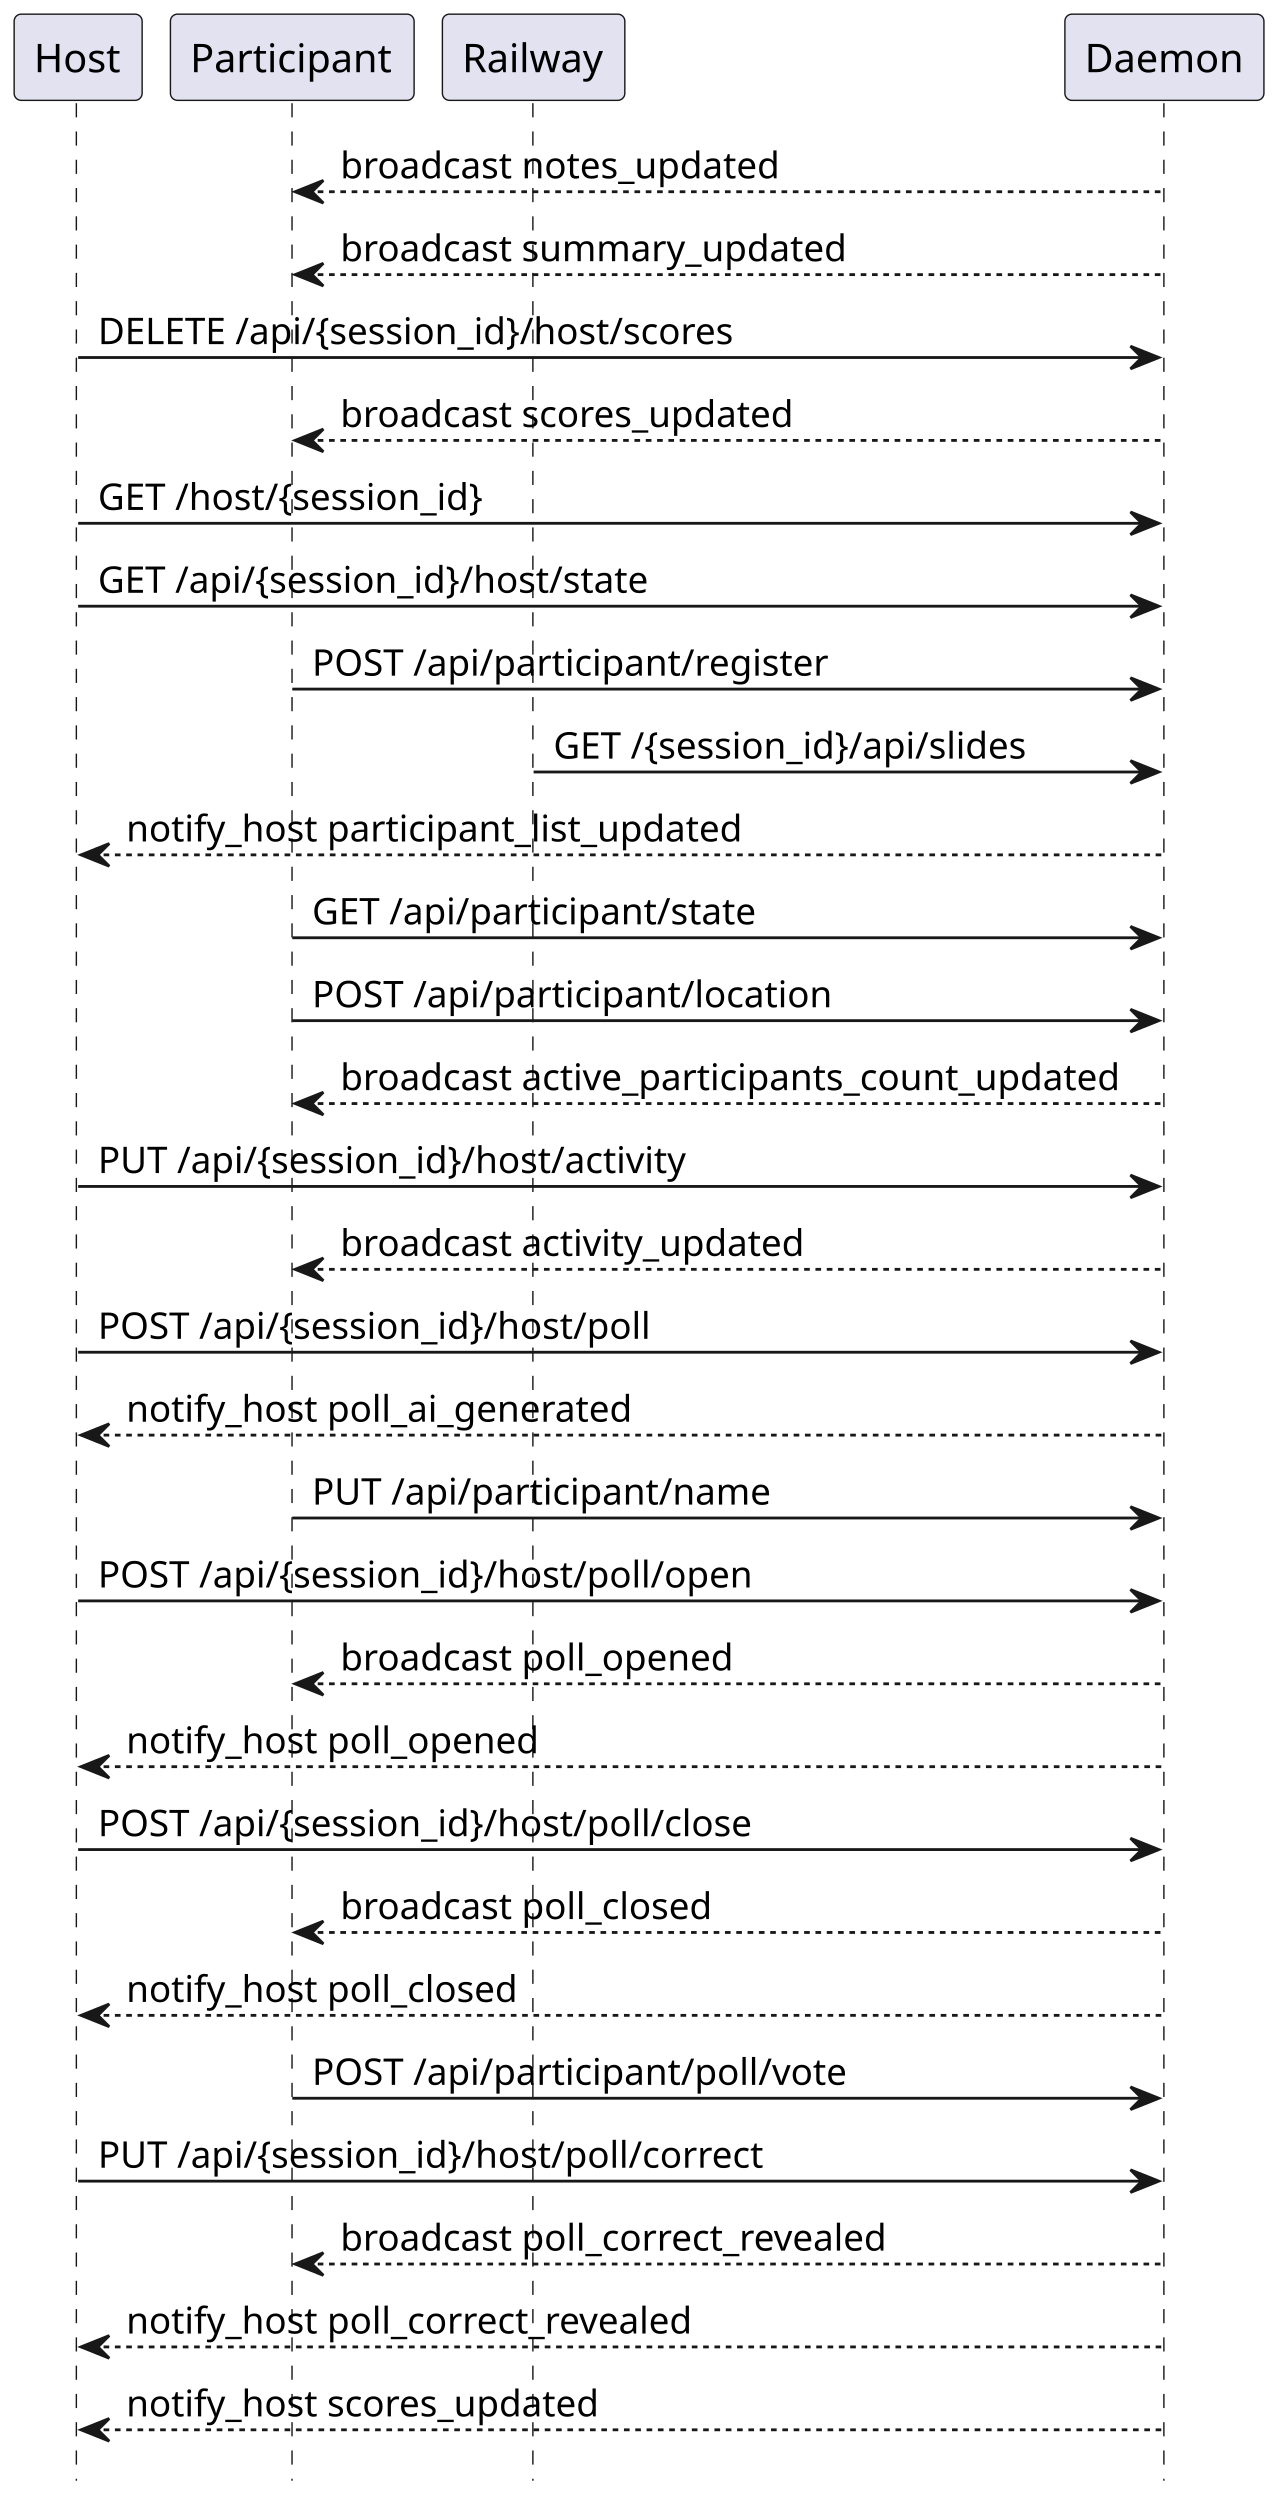
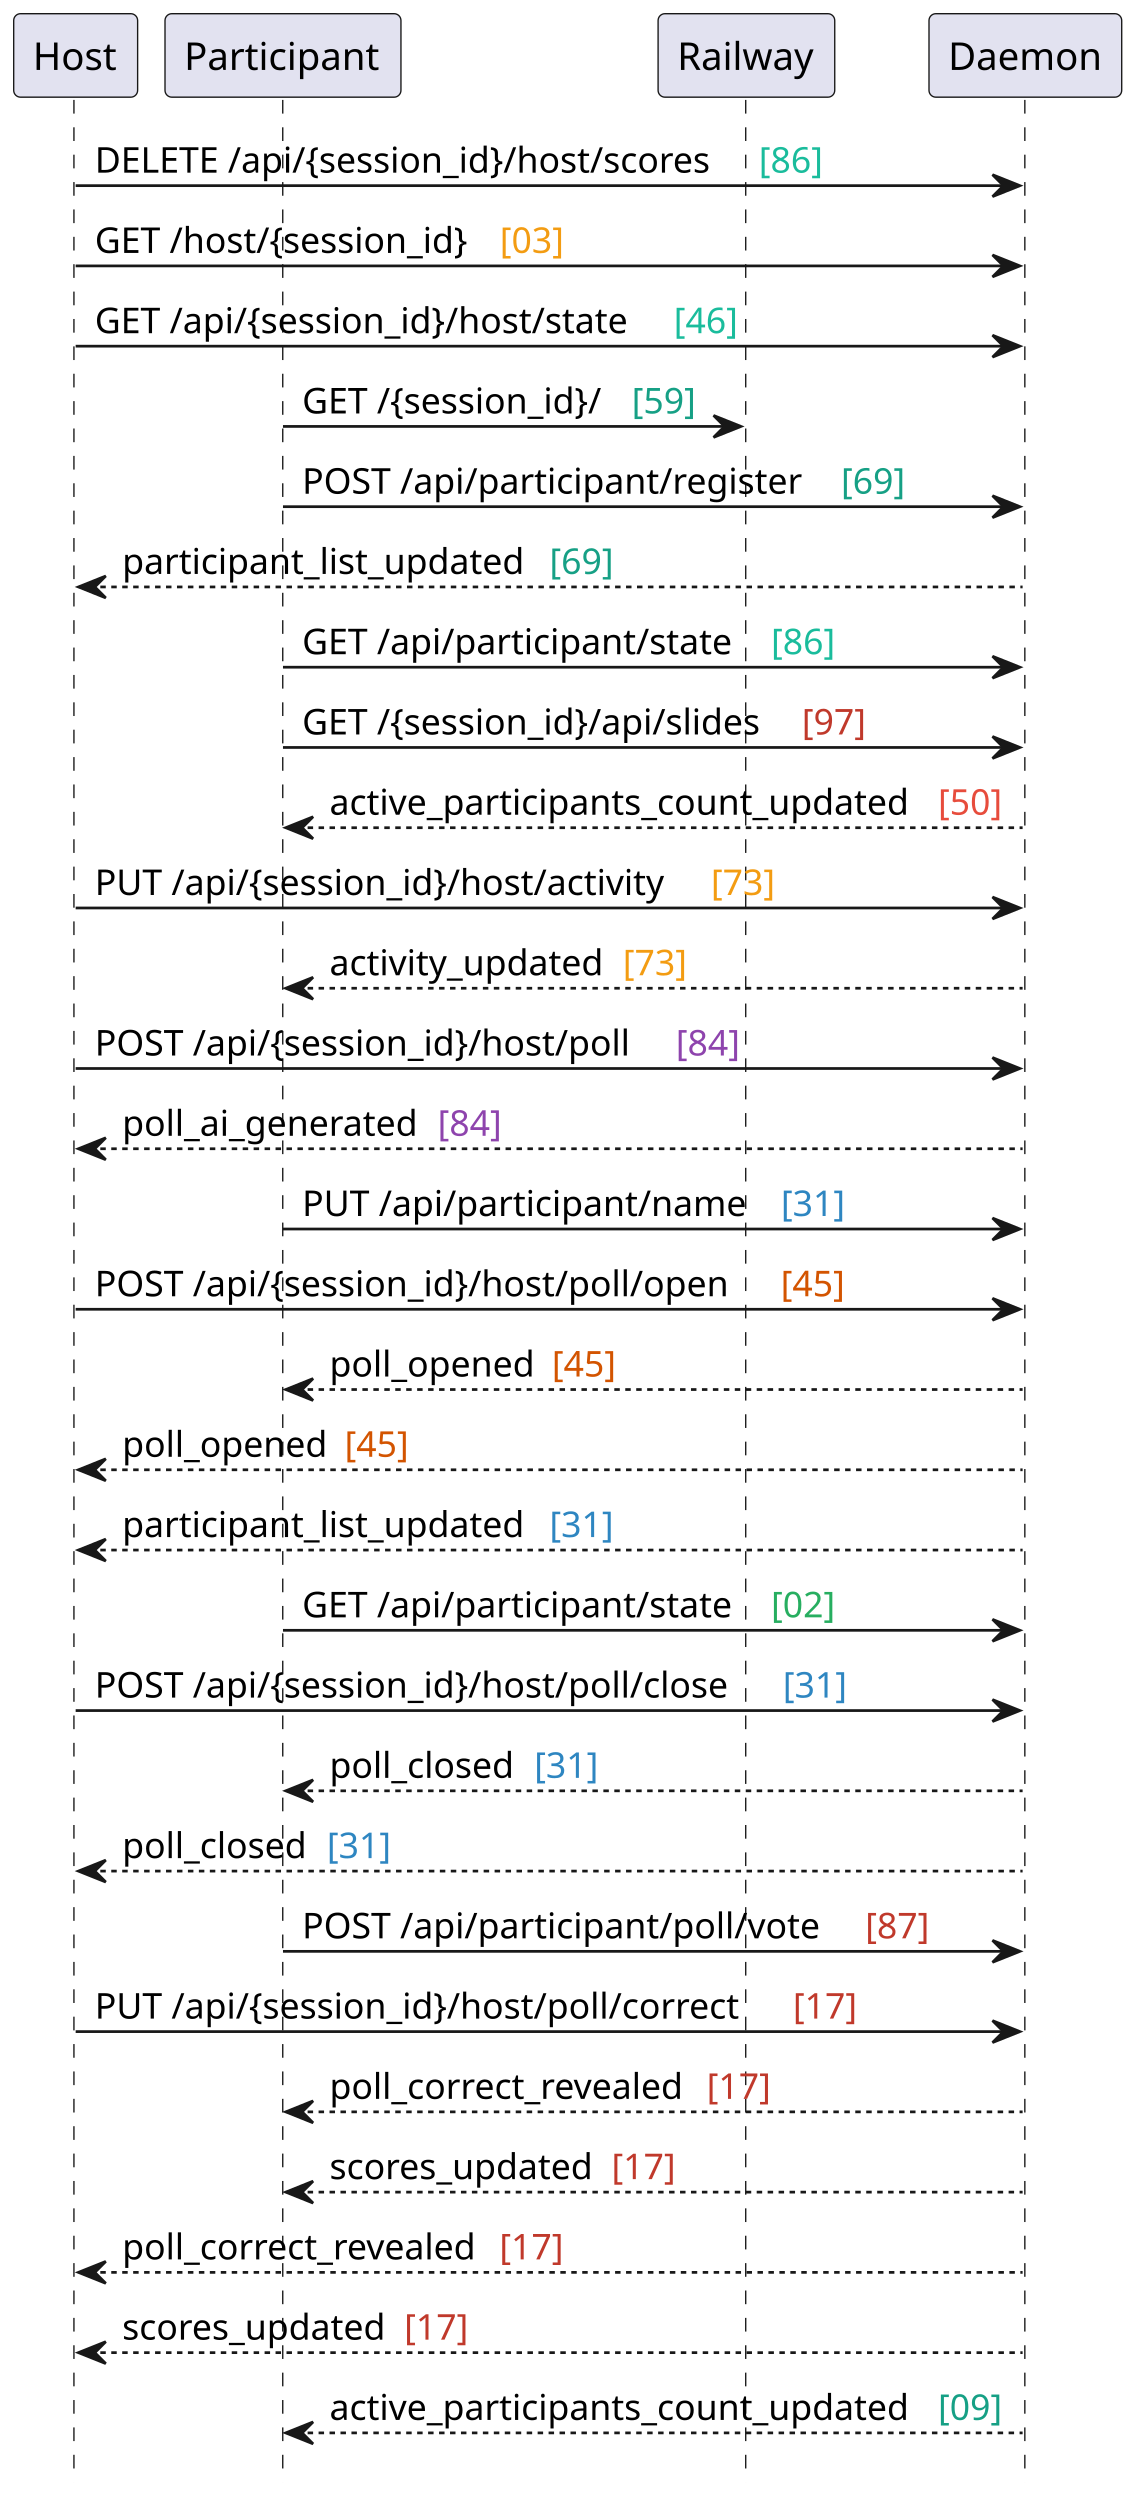
- <svg xmlns="http://www.w3.org/2000/svg" contentStyleType="text/css" data-diagram-type="SEQUENCE" height="884px" preserveAspectRatio="none" style="width:452px;height:884px;background:#FFFFFF;" version="1.1" viewBox="0 0 452 884" width="452px" zoomAndPan="magnify">
+ <svg xmlns="http://www.w3.org/2000/svg" contentStyleType="text/css" data-diagram-type="SEQUENCE" height="913px" preserveAspectRatio="none" style="width:415px;height:913px;background:#FFFFFF;" version="1.1" viewBox="0 0 415 913" width="415px" zoomAndPan="magnify">
  <defs />
  <g>
    <g class="participant-lifeline" data-entity-uid="part1" data-qualified-name="Host" id="part1-lifeline">
      <g>
-         <rect fill="#000000" fill-opacity="0" height="840.695" width="8" x="23.63" y="36.488" />
-         <line style="stroke:#181818;stroke-width:0.5;stroke-dasharray:5,5;" x1="27" x2="27" y1="36.488" y2="877.184" />
+         <rect fill="#000000" fill-opacity="0" height="870.006" width="8" x="23.63" y="36.488" />
+         <line style="stroke:#181818;stroke-width:0.5;stroke-dasharray:5,5;" x1="27" x2="27" y1="36.488" y2="906.494" />
      </g>
    </g>
    <g class="participant-lifeline" data-entity-uid="part2" data-qualified-name="Participant" id="part2-lifeline">
      <g>
-         <rect fill="#000000" fill-opacity="0" height="840.695" width="8" x="99.344" y="36.488" />
-         <line style="stroke:#181818;stroke-width:0.5;stroke-dasharray:5,5;" x1="103.261" x2="103.261" y1="36.488" y2="877.184" />
+         <rect fill="#000000" fill-opacity="0" height="870.006" width="8" x="99.344" y="36.488" />
+         <line style="stroke:#181818;stroke-width:0.5;stroke-dasharray:5,5;" x1="103.261" x2="103.261" y1="36.488" y2="906.494" />
      </g>
    </g>
    <g class="participant-lifeline" data-entity-uid="part3" data-qualified-name="Railway" id="part3-lifeline">
      <g>
-         <rect fill="#000000" fill-opacity="0" height="840.695" width="8" x="184.683" y="36.488" />
-         <line style="stroke:#181818;stroke-width:0.5;stroke-dasharray:5,5;" x1="188.428" x2="188.428" y1="36.488" y2="877.184" />
+         <rect fill="#000000" fill-opacity="0" height="870.006" width="8" x="268.591" y="36.488" />
+         <line style="stroke:#181818;stroke-width:0.5;stroke-dasharray:5,5;" x1="272.336" x2="272.336" y1="36.488" y2="906.494" />
      </g>
    </g>
    <g class="participant-lifeline" data-entity-uid="part4" data-qualified-name="Daemon" id="part4-lifeline">
      <g>
-         <rect fill="#000000" fill-opacity="0" height="840.695" width="8" x="407.738" y="36.488" />
-         <line style="stroke:#181818;stroke-width:0.5;stroke-dasharray:5,5;" x1="411.55" x2="411.55" y1="36.488" y2="877.184" />
+         <rect fill="#000000" fill-opacity="0" height="870.006" width="8" x="370.459" y="36.488" />
+         <line style="stroke:#181818;stroke-width:0.5;stroke-dasharray:5,5;" x1="374.271" x2="374.271" y1="36.488" y2="906.494" />
      </g>
    </g>
    <g class="participant participant-head" data-entity-uid="part1" data-qualified-name="Host" id="part1-head">
      <rect fill="#E2E2F0" height="30.488" rx="2.5" ry="2.5" style="stroke:#181818;stroke-width:0.5;" width="45.261" x="5" y="5" />
      <text fill="#000000" font-family="sans-serif" font-size="14" lengthAdjust="spacing" textLength="31.261" x="12" y="25.535">Host</text>
    </g>
    <g class="participant participant-head" data-entity-uid="part2" data-qualified-name="Participant" id="part2-head">
      <rect fill="#E2E2F0" height="30.488" rx="2.5" ry="2.5" style="stroke:#181818;stroke-width:0.5;" width="86.167" x="60.261" y="5" />
      <text fill="#000000" font-family="sans-serif" font-size="14" lengthAdjust="spacing" textLength="72.167" x="67.261" y="25.535">Participant</text>
    </g>
    <g class="participant participant-head" data-entity-uid="part3" data-qualified-name="Railway" id="part3-head">
-       <rect fill="#E2E2F0" height="30.488" rx="2.5" ry="2.5" style="stroke:#181818;stroke-width:0.5;" width="64.511" x="156.428" y="5" />
-       <text fill="#000000" font-family="sans-serif" font-size="14" lengthAdjust="spacing" textLength="50.511" x="163.428" y="25.535">Railway</text>
+       <rect fill="#E2E2F0" height="30.488" rx="2.5" ry="2.5" style="stroke:#181818;stroke-width:0.5;" width="64.511" x="240.336" y="5" />
+       <text fill="#000000" font-family="sans-serif" font-size="14" lengthAdjust="spacing" textLength="50.511" x="247.336" y="25.535">Railway</text>
    </g>
    <g class="participant participant-head" data-entity-uid="part4" data-qualified-name="Daemon" id="part4-head">
-       <rect fill="#E2E2F0" height="30.488" rx="2.5" ry="2.5" style="stroke:#181818;stroke-width:0.5;" width="70.376" x="376.55" y="5" />
-       <text fill="#000000" font-family="sans-serif" font-size="14" lengthAdjust="spacing" textLength="56.376" x="383.55" y="25.535">Daemon</text>
-     </g>
-     <g class="message" data-entity-1="part4" data-entity-2="part2" id="msg1">
-       <polygon fill="#181818" points="114.344,63.799,104.344,67.799,114.344,71.799,110.344,67.799" style="stroke:#181818;stroke-width:1;" />
-       <line style="stroke:#181818;stroke-width:1;stroke-dasharray:2,2;" x1="108.344" x2="410.738" y1="67.799" y2="67.799" />
-       <text fill="#000000" font-family="sans-serif" font-size="13" lengthAdjust="spacing" textLength="159.472" x="120.344" y="63.057">broadcast notes_updated</text>
-     </g>
-     <g class="message" data-entity-1="part4" data-entity-2="part2" id="msg2">
-       <polygon fill="#181818" points="114.344,93.109,104.344,97.109,114.344,101.109,110.344,97.109" style="stroke:#181818;stroke-width:1;" />
-       <line style="stroke:#181818;stroke-width:1;stroke-dasharray:2,2;" x1="108.344" x2="410.738" y1="97.109" y2="97.109" />
-       <text fill="#000000" font-family="sans-serif" font-size="13" lengthAdjust="spacing" textLength="182.946" x="120.344" y="92.367">broadcast summary_updated</text>
+       <rect fill="#E2E2F0" height="30.488" rx="2.5" ry="2.5" style="stroke:#181818;stroke-width:0.5;" width="70.376" x="339.271" y="5" />
+       <text fill="#000000" font-family="sans-serif" font-size="14" lengthAdjust="spacing" textLength="56.376" x="346.271" y="25.535">Daemon</text>
+     </g>
+     <g class="message" data-entity-1="part1" data-entity-2="part4" id="msg1">
+       <polygon fill="#181818" points="362.459,63.799,372.459,67.799,362.459,71.799,366.459,67.799" style="stroke:#181818;stroke-width:1;" />
+       <line style="stroke:#181818;stroke-width:1;" x1="27.63" x2="368.459" y1="67.799" y2="67.799" />
+       <text fill="#000000" font-family="sans-serif" font-size="13" lengthAdjust="spacing" textLength="238.361" x="34.63" y="63.057">DELETE /api/{session_id}/host/scores</text>
+       <text fill="#1ABC9C" font-family="sans-serif" font-size="13" lengthAdjust="spacing" textLength="24.895" x="277.104" y="63.057">[86]</text>
+     </g>
+     <g class="message" data-entity-1="part1" data-entity-2="part4" id="msg2">
+       <polygon fill="#181818" points="362.459,93.109,372.459,97.109,362.459,101.109,366.459,97.109" style="stroke:#181818;stroke-width:1;" />
+       <line style="stroke:#181818;stroke-width:1;" x1="27.63" x2="368.459" y1="97.109" y2="97.109" />
+       <text fill="#000000" font-family="sans-serif" font-size="13" lengthAdjust="spacing" textLength="143.781" x="34.63" y="92.367">GET /host/{session_id}</text>
+       <text fill="#F39C12" font-family="sans-serif" font-size="13" lengthAdjust="spacing" textLength="24.895" x="182.524" y="92.367">[03]</text>
    </g>
    <g class="message" data-entity-1="part1" data-entity-2="part4" id="msg3">
-       <polygon fill="#181818" points="399.738,122.42,409.738,126.42,399.738,130.42,403.738,126.42" style="stroke:#181818;stroke-width:1;" />
-       <line style="stroke:#181818;stroke-width:1;" x1="27.63" x2="405.738" y1="126.42" y2="126.42" />
-       <text fill="#000000" font-family="sans-serif" font-size="13" lengthAdjust="spacing" textLength="238.361" x="34.63" y="121.678">DELETE /api/{session_id}/host/scores</text>
-     </g>
-     <g class="message" data-entity-1="part4" data-entity-2="part2" id="msg4">
-       <polygon fill="#181818" points="114.344,151.731,104.344,155.731,114.344,159.731,110.344,155.731" style="stroke:#181818;stroke-width:1;" />
-       <line style="stroke:#181818;stroke-width:1;stroke-dasharray:2,2;" x1="108.344" x2="410.738" y1="155.731" y2="155.731" />
-       <text fill="#000000" font-family="sans-serif" font-size="13" lengthAdjust="spacing" textLength="165.147" x="120.344" y="150.988">broadcast scores_updated</text>
-     </g>
-     <g class="message" data-entity-1="part1" data-entity-2="part4" id="msg5">
-       <polygon fill="#181818" points="399.738,181.041,409.738,185.041,399.738,189.041,403.738,185.041" style="stroke:#181818;stroke-width:1;" />
-       <line style="stroke:#181818;stroke-width:1;" x1="27.63" x2="405.738" y1="185.041" y2="185.041" />
-       <text fill="#000000" font-family="sans-serif" font-size="13" lengthAdjust="spacing" textLength="143.781" x="34.63" y="180.299">GET /host/{session_id}</text>
-     </g>
-     <g class="message" data-entity-1="part1" data-entity-2="part4" id="msg6">
-       <polygon fill="#181818" points="399.738,210.352,409.738,214.352,399.738,218.352,403.738,214.352" style="stroke:#181818;stroke-width:1;" />
-       <line style="stroke:#181818;stroke-width:1;" x1="27.63" x2="405.738" y1="214.352" y2="214.352" />
-       <text fill="#000000" font-family="sans-serif" font-size="13" lengthAdjust="spacing" textLength="207.308" x="34.63" y="209.609">GET /api/{session_id}/host/state</text>
+       <polygon fill="#181818" points="362.459,122.42,372.459,126.42,362.459,130.42,366.459,126.42" style="stroke:#181818;stroke-width:1;" />
+       <line style="stroke:#181818;stroke-width:1;" x1="27.63" x2="368.459" y1="126.42" y2="126.42" />
+       <text fill="#000000" font-family="sans-serif" font-size="13" lengthAdjust="spacing" textLength="207.308" x="34.63" y="121.678">GET /api/{session_id}/host/state</text>
+       <text fill="#1ABC9C" font-family="sans-serif" font-size="13" lengthAdjust="spacing" textLength="24.895" x="246.052" y="121.678">[46]</text>
+     </g>
+     <g class="message" data-entity-1="part2" data-entity-2="part3" id="msg4">
+       <polygon fill="#181818" points="260.591,151.731,270.591,155.731,260.591,159.731,264.591,155.731" style="stroke:#181818;stroke-width:1;" />
+       <line style="stroke:#181818;stroke-width:1;" x1="103.344" x2="266.591" y1="155.731" y2="155.731" />
+       <text fill="#000000" font-family="sans-serif" font-size="13" lengthAdjust="spacing" textLength="116.238" x="110.344" y="150.988">GET /{session_id}/</text>
+       <text fill="#16A085" font-family="sans-serif" font-size="13" lengthAdjust="spacing" textLength="24.895" x="230.696" y="150.988">[59]</text>
+     </g>
+     <g class="message" data-entity-1="part2" data-entity-2="part4" id="msg5">
+       <polygon fill="#181818" points="362.459,181.041,372.459,185.041,362.459,189.041,366.459,185.041" style="stroke:#181818;stroke-width:1;" />
+       <line style="stroke:#181818;stroke-width:1;" x1="103.344" x2="368.459" y1="185.041" y2="185.041" />
+       <text fill="#000000" font-family="sans-serif" font-size="13" lengthAdjust="spacing" textLength="192.677" x="110.344" y="180.299">POST /api/participant/register</text>
+       <text fill="#16A085" font-family="sans-serif" font-size="13" lengthAdjust="spacing" textLength="24.895" x="307.134" y="180.299">[69]</text>
+     </g>
+     <g class="message" data-entity-1="part4" data-entity-2="part1" id="msg6">
+       <polygon fill="#181818" points="38.63,210.352,28.63,214.352,38.63,218.352,34.63,214.352" style="stroke:#181818;stroke-width:1;" />
+       <line style="stroke:#181818;stroke-width:1;stroke-dasharray:2,2;" x1="32.63" x2="373.459" y1="214.352" y2="214.352" />
+       <text fill="#000000" font-family="sans-serif" font-size="13" lengthAdjust="spacing" textLength="151.912" x="44.63" y="209.609">participant_list_updated</text>
+       <text fill="#16A085" font-family="sans-serif" font-size="13" lengthAdjust="spacing" textLength="24.895" x="200.656" y="209.609">[69]</text>
    </g>
    <g class="message" data-entity-1="part2" data-entity-2="part4" id="msg7">
-       <polygon fill="#181818" points="399.738,239.662,409.738,243.662,399.738,247.662,403.738,243.662" style="stroke:#181818;stroke-width:1;" />
-       <line style="stroke:#181818;stroke-width:1;" x1="103.344" x2="405.738" y1="243.662" y2="243.662" />
-       <text fill="#000000" font-family="sans-serif" font-size="13" lengthAdjust="spacing" textLength="192.677" x="110.344" y="238.92">POST /api/participant/register</text>
-     </g>
-     <g class="message" data-entity-1="part3" data-entity-2="part4" id="msg8">
-       <polygon fill="#181818" points="399.738,268.973,409.738,272.973,399.738,276.973,403.738,272.973" style="stroke:#181818;stroke-width:1;" />
-       <line style="stroke:#181818;stroke-width:1;" x1="188.683" x2="405.738" y1="272.973" y2="272.973" />
-       <text fill="#000000" font-family="sans-serif" font-size="13" lengthAdjust="spacing" textLength="178.369" x="195.683" y="268.231">GET /{session_id}/api/slides</text>
-     </g>
-     <g class="message" data-entity-1="part4" data-entity-2="part1" id="msg9">
-       <polygon fill="#181818" points="38.63,298.283,28.63,302.283,38.63,306.283,34.63,302.283" style="stroke:#181818;stroke-width:1;" />
-       <line style="stroke:#181818;stroke-width:1;stroke-dasharray:2,2;" x1="32.63" x2="410.738" y1="302.283" y2="302.283" />
-       <text fill="#000000" font-family="sans-serif" font-size="13" lengthAdjust="spacing" textLength="226.313" x="44.63" y="297.541">notify_host participant_list_updated</text>
-     </g>
-     <g class="message" data-entity-1="part2" data-entity-2="part4" id="msg10">
-       <polygon fill="#181818" points="399.738,327.594,409.738,331.594,399.738,335.594,403.738,331.594" style="stroke:#181818;stroke-width:1;" />
-       <line style="stroke:#181818;stroke-width:1;" x1="103.344" x2="405.738" y1="331.594" y2="331.594" />
-       <text fill="#000000" font-family="sans-serif" font-size="13" lengthAdjust="spacing" textLength="167.127" x="110.344" y="326.852">GET /api/participant/state</text>
-     </g>
-     <g class="message" data-entity-1="part2" data-entity-2="part4" id="msg11">
-       <polygon fill="#181818" points="399.738,356.904,409.738,360.904,399.738,364.904,403.738,360.904" style="stroke:#181818;stroke-width:1;" />
-       <line style="stroke:#181818;stroke-width:1;" x1="103.344" x2="405.738" y1="360.904" y2="360.904" />
-       <text fill="#000000" font-family="sans-serif" font-size="13" lengthAdjust="spacing" textLength="194.454" x="110.344" y="356.162">POST /api/participant/location</text>
-     </g>
-     <g class="message" data-entity-1="part4" data-entity-2="part2" id="msg12">
-       <polygon fill="#181818" points="114.344,386.215,104.344,390.215,114.344,394.215,110.344,390.215" style="stroke:#181818;stroke-width:1;" />
-       <line style="stroke:#181818;stroke-width:1;stroke-dasharray:2,2;" x1="108.344" x2="410.738" y1="390.215" y2="390.215" />
-       <text fill="#000000" font-family="sans-serif" font-size="13" lengthAdjust="spacing" textLength="284.394" x="120.344" y="385.473">broadcast active_participants_count_updated</text>
-     </g>
-     <g class="message" data-entity-1="part1" data-entity-2="part4" id="msg13">
-       <polygon fill="#181818" points="399.738,415.525,409.738,419.525,399.738,423.525,403.738,419.525" style="stroke:#181818;stroke-width:1;" />
-       <line style="stroke:#181818;stroke-width:1;" x1="27.63" x2="405.738" y1="419.525" y2="419.525" />
-       <text fill="#000000" font-family="sans-serif" font-size="13" lengthAdjust="spacing" textLength="220.886" x="34.63" y="414.783">PUT /api/{session_id}/host/activity</text>
-     </g>
-     <g class="message" data-entity-1="part4" data-entity-2="part2" id="msg14">
-       <polygon fill="#181818" points="114.344,444.836,104.344,448.836,114.344,452.836,110.344,448.836" style="stroke:#181818;stroke-width:1;" />
-       <line style="stroke:#181818;stroke-width:1;stroke-dasharray:2,2;" x1="108.344" x2="410.738" y1="448.836" y2="448.836" />
-       <text fill="#000000" font-family="sans-serif" font-size="13" lengthAdjust="spacing" textLength="169.286" x="120.344" y="444.094">broadcast activity_updated</text>
+       <polygon fill="#181818" points="362.459,239.662,372.459,243.662,362.459,247.662,366.459,243.662" style="stroke:#181818;stroke-width:1;" />
+       <line style="stroke:#181818;stroke-width:1;" x1="103.344" x2="368.459" y1="243.662" y2="243.662" />
+       <text fill="#000000" font-family="sans-serif" font-size="13" lengthAdjust="spacing" textLength="167.127" x="110.344" y="238.92">GET /api/participant/state</text>
+       <text fill="#1ABC9C" font-family="sans-serif" font-size="13" lengthAdjust="spacing" textLength="24.895" x="281.585" y="238.92">[86]</text>
+     </g>
+     <g class="message" data-entity-1="part2" data-entity-2="part4" id="msg8">
+       <polygon fill="#181818" points="362.459,268.973,372.459,272.973,362.459,276.973,366.459,272.973" style="stroke:#181818;stroke-width:1;" />
+       <line style="stroke:#181818;stroke-width:1;" x1="103.344" x2="368.459" y1="272.973" y2="272.973" />
+       <text fill="#000000" font-family="sans-serif" font-size="13" lengthAdjust="spacing" textLength="178.369" x="110.344" y="268.231">GET /{session_id}/api/slides</text>
+       <text fill="#C0392B" font-family="sans-serif" font-size="13" lengthAdjust="spacing" textLength="24.895" x="292.827" y="268.231">[97]</text>
+     </g>
+     <g class="message" data-entity-1="part4" data-entity-2="part2" id="msg9">
+       <polygon fill="#181818" points="114.344,298.283,104.344,302.283,114.344,306.283,110.344,302.283" style="stroke:#181818;stroke-width:1;" />
+       <line style="stroke:#181818;stroke-width:1;stroke-dasharray:2,2;" x1="108.344" x2="373.459" y1="302.283" y2="302.283" />
+       <text fill="#000000" font-family="sans-serif" font-size="13" lengthAdjust="spacing" textLength="218.106" x="120.344" y="297.541">active_participants_count_updated</text>
+       <text fill="#E74C3C" font-family="sans-serif" font-size="13" lengthAdjust="spacing" textLength="24.895" x="342.563" y="297.541">[50]</text>
+     </g>
+     <g class="message" data-entity-1="part1" data-entity-2="part4" id="msg10">
+       <polygon fill="#181818" points="362.459,327.594,372.459,331.594,362.459,335.594,366.459,331.594" style="stroke:#181818;stroke-width:1;" />
+       <line style="stroke:#181818;stroke-width:1;" x1="27.63" x2="368.459" y1="331.594" y2="331.594" />
+       <text fill="#000000" font-family="sans-serif" font-size="13" lengthAdjust="spacing" textLength="220.886" x="34.63" y="326.852">PUT /api/{session_id}/host/activity</text>
+       <text fill="#F39C12" font-family="sans-serif" font-size="13" lengthAdjust="spacing" textLength="24.895" x="259.629" y="326.852">[73]</text>
+     </g>
+     <g class="message" data-entity-1="part4" data-entity-2="part2" id="msg11">
+       <polygon fill="#181818" points="114.344,356.904,104.344,360.904,114.344,364.904,110.344,360.904" style="stroke:#181818;stroke-width:1;" />
+       <line style="stroke:#181818;stroke-width:1;stroke-dasharray:2,2;" x1="108.344" x2="373.459" y1="360.904" y2="360.904" />
+       <text fill="#000000" font-family="sans-serif" font-size="13" lengthAdjust="spacing" textLength="102.997" x="120.344" y="356.162">activity_updated</text>
+       <text fill="#F39C12" font-family="sans-serif" font-size="13" lengthAdjust="spacing" textLength="24.895" x="227.455" y="356.162">[73]</text>
+     </g>
+     <g class="message" data-entity-1="part1" data-entity-2="part4" id="msg12">
+       <polygon fill="#181818" points="362.459,386.215,372.459,390.215,362.459,394.215,366.459,390.215" style="stroke:#181818;stroke-width:1;" />
+       <line style="stroke:#181818;stroke-width:1;" x1="27.63" x2="368.459" y1="390.215" y2="390.215" />
+       <text fill="#000000" font-family="sans-serif" font-size="13" lengthAdjust="spacing" textLength="208.064" x="34.63" y="385.473">POST /api/{session_id}/host/poll</text>
+       <text fill="#8E44AD" font-family="sans-serif" font-size="13" lengthAdjust="spacing" textLength="24.895" x="246.807" y="385.473">[84]</text>
+     </g>
+     <g class="message" data-entity-1="part4" data-entity-2="part1" id="msg13">
+       <polygon fill="#181818" points="38.63,415.525,28.63,419.525,38.63,423.525,34.63,419.525" style="stroke:#181818;stroke-width:1;" />
+       <line style="stroke:#181818;stroke-width:1;stroke-dasharray:2,2;" x1="32.63" x2="373.459" y1="419.525" y2="419.525" />
+       <text fill="#000000" font-family="sans-serif" font-size="13" lengthAdjust="spacing" textLength="111.065" x="44.63" y="414.783">poll_ai_generated</text>
+       <text fill="#8E44AD" font-family="sans-serif" font-size="13" lengthAdjust="spacing" textLength="24.895" x="159.809" y="414.783">[84]</text>
+     </g>
+     <g class="message" data-entity-1="part2" data-entity-2="part4" id="msg14">
+       <polygon fill="#181818" points="362.459,444.836,372.459,448.836,362.459,452.836,366.459,448.836" style="stroke:#181818;stroke-width:1;" />
+       <line style="stroke:#181818;stroke-width:1;" x1="103.344" x2="368.459" y1="448.836" y2="448.836" />
+       <text fill="#000000" font-family="sans-serif" font-size="13" lengthAdjust="spacing" textLength="170.733" x="110.344" y="444.094">PUT /api/participant/name</text>
+       <text fill="#2E86C1" font-family="sans-serif" font-size="13" lengthAdjust="spacing" textLength="24.895" x="285.19" y="444.094">[31]</text>
    </g>
    <g class="message" data-entity-1="part1" data-entity-2="part4" id="msg15">
-       <polygon fill="#181818" points="399.738,474.147,409.738,478.147,399.738,482.147,403.738,478.147" style="stroke:#181818;stroke-width:1;" />
-       <line style="stroke:#181818;stroke-width:1;" x1="27.63" x2="405.738" y1="478.147" y2="478.147" />
-       <text fill="#000000" font-family="sans-serif" font-size="13" lengthAdjust="spacing" textLength="208.064" x="34.63" y="473.404">POST /api/{session_id}/host/poll</text>
-     </g>
-     <g class="message" data-entity-1="part4" data-entity-2="part1" id="msg16">
-       <polygon fill="#181818" points="38.63,503.457,28.63,507.457,38.63,511.457,34.63,507.457" style="stroke:#181818;stroke-width:1;" />
-       <line style="stroke:#181818;stroke-width:1;stroke-dasharray:2,2;" x1="32.63" x2="410.738" y1="507.457" y2="507.457" />
-       <text fill="#000000" font-family="sans-serif" font-size="13" lengthAdjust="spacing" textLength="185.466" x="44.63" y="502.715">notify_host poll_ai_generated</text>
-     </g>
-     <g class="message" data-entity-1="part2" data-entity-2="part4" id="msg17">
-       <polygon fill="#181818" points="399.738,532.768,409.738,536.768,399.738,540.768,403.738,536.768" style="stroke:#181818;stroke-width:1;" />
-       <line style="stroke:#181818;stroke-width:1;" x1="103.344" x2="405.738" y1="536.768" y2="536.768" />
-       <text fill="#000000" font-family="sans-serif" font-size="13" lengthAdjust="spacing" textLength="170.733" x="110.344" y="532.025">PUT /api/participant/name</text>
-     </g>
-     <g class="message" data-entity-1="part1" data-entity-2="part4" id="msg18">
-       <polygon fill="#181818" points="399.738,562.078,409.738,566.078,399.738,570.078,403.738,566.078" style="stroke:#181818;stroke-width:1;" />
-       <line style="stroke:#181818;stroke-width:1;" x1="27.63" x2="405.738" y1="566.078" y2="566.078" />
-       <text fill="#000000" font-family="sans-serif" font-size="13" lengthAdjust="spacing" textLength="246.359" x="34.63" y="561.336">POST /api/{session_id}/host/poll/open</text>
-     </g>
-     <g class="message" data-entity-1="part4" data-entity-2="part2" id="msg19">
-       <polygon fill="#181818" points="114.344,591.389,104.344,595.389,114.344,599.389,110.344,595.389" style="stroke:#181818;stroke-width:1;" />
-       <line style="stroke:#181818;stroke-width:1;stroke-dasharray:2,2;" x1="108.344" x2="410.738" y1="595.389" y2="595.389" />
-       <text fill="#000000" font-family="sans-serif" font-size="13" lengthAdjust="spacing" textLength="143.375" x="120.344" y="590.646">broadcast poll_opened</text>
-     </g>
-     <g class="message" data-entity-1="part4" data-entity-2="part1" id="msg20">
-       <polygon fill="#181818" points="38.63,620.699,28.63,624.699,38.63,628.699,34.63,624.699" style="stroke:#181818;stroke-width:1;" />
-       <line style="stroke:#181818;stroke-width:1;stroke-dasharray:2,2;" x1="32.63" x2="410.738" y1="624.699" y2="624.699" />
-       <text fill="#000000" font-family="sans-serif" font-size="13" lengthAdjust="spacing" textLength="151.487" x="44.63" y="619.957">notify_host poll_opened</text>
-     </g>
-     <g class="message" data-entity-1="part1" data-entity-2="part4" id="msg21">
-       <polygon fill="#181818" points="399.738,650.01,409.738,654.01,399.738,658.01,403.738,654.01" style="stroke:#181818;stroke-width:1;" />
-       <line style="stroke:#181818;stroke-width:1;" x1="27.63" x2="405.738" y1="654.01" y2="654.01" />
-       <text fill="#000000" font-family="sans-serif" font-size="13" lengthAdjust="spacing" textLength="247.152" x="34.63" y="649.268">POST /api/{session_id}/host/poll/close</text>
-     </g>
-     <g class="message" data-entity-1="part4" data-entity-2="part2" id="msg22">
-       <polygon fill="#181818" points="114.344,679.32,104.344,683.32,114.344,687.32,110.344,683.32" style="stroke:#181818;stroke-width:1;" />
-       <line style="stroke:#181818;stroke-width:1;stroke-dasharray:2,2;" x1="108.344" x2="410.738" y1="683.32" y2="683.32" />
-       <text fill="#000000" font-family="sans-serif" font-size="13" lengthAdjust="spacing" textLength="136.925" x="120.344" y="678.578">broadcast poll_closed</text>
-     </g>
-     <g class="message" data-entity-1="part4" data-entity-2="part1" id="msg23">
-       <polygon fill="#181818" points="38.63,708.631,28.63,712.631,38.63,716.631,34.63,712.631" style="stroke:#181818;stroke-width:1;" />
-       <line style="stroke:#181818;stroke-width:1;stroke-dasharray:2,2;" x1="32.63" x2="410.738" y1="712.631" y2="712.631" />
-       <text fill="#000000" font-family="sans-serif" font-size="13" lengthAdjust="spacing" textLength="145.038" x="44.63" y="707.889">notify_host poll_closed</text>
-     </g>
-     <g class="message" data-entity-1="part2" data-entity-2="part4" id="msg24">
-       <polygon fill="#181818" points="399.738,737.941,409.738,741.941,399.738,745.941,403.738,741.941" style="stroke:#181818;stroke-width:1;" />
-       <line style="stroke:#181818;stroke-width:1;" x1="103.344" x2="405.738" y1="741.941" y2="741.941" />
-       <text fill="#000000" font-family="sans-serif" font-size="13" lengthAdjust="spacing" textLength="201.519" x="110.344" y="737.199">POST /api/participant/poll/vote</text>
-     </g>
-     <g class="message" data-entity-1="part1" data-entity-2="part4" id="msg25">
-       <polygon fill="#181818" points="399.738,767.252,409.738,771.252,399.738,775.252,403.738,771.252" style="stroke:#181818;stroke-width:1;" />
-       <line style="stroke:#181818;stroke-width:1;" x1="27.63" x2="405.738" y1="771.252" y2="771.252" />
-       <text fill="#000000" font-family="sans-serif" font-size="13" lengthAdjust="spacing" textLength="250.834" x="34.63" y="766.51">PUT /api/{session_id}/host/poll/correct</text>
+       <polygon fill="#181818" points="362.459,474.147,372.459,478.147,362.459,482.147,366.459,478.147" style="stroke:#181818;stroke-width:1;" />
+       <line style="stroke:#181818;stroke-width:1;" x1="27.63" x2="368.459" y1="478.147" y2="478.147" />
+       <text fill="#000000" font-family="sans-serif" font-size="13" lengthAdjust="spacing" textLength="246.359" x="34.63" y="473.404">POST /api/{session_id}/host/poll/open</text>
+       <text fill="#D35400" font-family="sans-serif" font-size="13" lengthAdjust="spacing" textLength="24.895" x="285.103" y="473.404">[45]</text>
+     </g>
+     <g class="message" data-entity-1="part4" data-entity-2="part2" id="msg16">
+       <polygon fill="#181818" points="114.344,503.457,104.344,507.457,114.344,511.457,110.344,507.457" style="stroke:#181818;stroke-width:1;" />
+       <line style="stroke:#181818;stroke-width:1;stroke-dasharray:2,2;" x1="108.344" x2="373.459" y1="507.457" y2="507.457" />
+       <text fill="#000000" font-family="sans-serif" font-size="13" lengthAdjust="spacing" textLength="77.086" x="120.344" y="502.715">poll_opened</text>
+       <text fill="#D35400" font-family="sans-serif" font-size="13" lengthAdjust="spacing" textLength="24.895" x="201.543" y="502.715">[45]</text>
+     </g>
+     <g class="message" data-entity-1="part4" data-entity-2="part1" id="msg17">
+       <polygon fill="#181818" points="38.63,532.768,28.63,536.768,38.63,540.768,34.63,536.768" style="stroke:#181818;stroke-width:1;" />
+       <line style="stroke:#181818;stroke-width:1;stroke-dasharray:2,2;" x1="32.63" x2="373.459" y1="536.768" y2="536.768" />
+       <text fill="#000000" font-family="sans-serif" font-size="13" lengthAdjust="spacing" textLength="77.086" x="44.63" y="532.025">poll_opened</text>
+       <text fill="#D35400" font-family="sans-serif" font-size="13" lengthAdjust="spacing" textLength="24.895" x="125.83" y="532.025">[45]</text>
+     </g>
+     <g class="message" data-entity-1="part4" data-entity-2="part1" id="msg18">
+       <polygon fill="#181818" points="38.63,562.078,28.63,566.078,38.63,570.078,34.63,566.078" style="stroke:#181818;stroke-width:1;" />
+       <line style="stroke:#181818;stroke-width:1;stroke-dasharray:2,2;" x1="32.63" x2="373.459" y1="566.078" y2="566.078" />
+       <text fill="#000000" font-family="sans-serif" font-size="13" lengthAdjust="spacing" textLength="151.912" x="44.63" y="561.336">participant_list_updated</text>
+       <text fill="#2E86C1" font-family="sans-serif" font-size="13" lengthAdjust="spacing" textLength="24.895" x="200.656" y="561.336">[31]</text>
+     </g>
+     <g class="message" data-entity-1="part2" data-entity-2="part4" id="msg19">
+       <polygon fill="#181818" points="362.459,591.389,372.459,595.389,362.459,599.389,366.459,595.389" style="stroke:#181818;stroke-width:1;" />
+       <line style="stroke:#181818;stroke-width:1;" x1="103.344" x2="368.459" y1="595.389" y2="595.389" />
+       <text fill="#000000" font-family="sans-serif" font-size="13" lengthAdjust="spacing" textLength="167.127" x="110.344" y="590.646">GET /api/participant/state</text>
+       <text fill="#27AE60" font-family="sans-serif" font-size="13" lengthAdjust="spacing" textLength="24.895" x="281.585" y="590.646">[02]</text>
+     </g>
+     <g class="message" data-entity-1="part1" data-entity-2="part4" id="msg20">
+       <polygon fill="#181818" points="362.459,620.699,372.459,624.699,362.459,628.699,366.459,624.699" style="stroke:#181818;stroke-width:1;" />
+       <line style="stroke:#181818;stroke-width:1;" x1="27.63" x2="368.459" y1="624.699" y2="624.699" />
+       <text fill="#000000" font-family="sans-serif" font-size="13" lengthAdjust="spacing" textLength="247.152" x="34.63" y="619.957">POST /api/{session_id}/host/poll/close</text>
+       <text fill="#2E86C1" font-family="sans-serif" font-size="13" lengthAdjust="spacing" textLength="24.895" x="285.896" y="619.957">[31]</text>
+     </g>
+     <g class="message" data-entity-1="part4" data-entity-2="part2" id="msg21">
+       <polygon fill="#181818" points="114.344,650.01,104.344,654.01,114.344,658.01,110.344,654.01" style="stroke:#181818;stroke-width:1;" />
+       <line style="stroke:#181818;stroke-width:1;stroke-dasharray:2,2;" x1="108.344" x2="373.459" y1="654.01" y2="654.01" />
+       <text fill="#000000" font-family="sans-serif" font-size="13" lengthAdjust="spacing" textLength="70.637" x="120.344" y="649.268">poll_closed</text>
+       <text fill="#2E86C1" font-family="sans-serif" font-size="13" lengthAdjust="spacing" textLength="24.895" x="195.094" y="649.268">[31]</text>
+     </g>
+     <g class="message" data-entity-1="part4" data-entity-2="part1" id="msg22">
+       <polygon fill="#181818" points="38.63,679.32,28.63,683.32,38.63,687.32,34.63,683.32" style="stroke:#181818;stroke-width:1;" />
+       <line style="stroke:#181818;stroke-width:1;stroke-dasharray:2,2;" x1="32.63" x2="373.459" y1="683.32" y2="683.32" />
+       <text fill="#000000" font-family="sans-serif" font-size="13" lengthAdjust="spacing" textLength="70.637" x="44.63" y="678.578">poll_closed</text>
+       <text fill="#2E86C1" font-family="sans-serif" font-size="13" lengthAdjust="spacing" textLength="24.895" x="119.38" y="678.578">[31]</text>
+     </g>
+     <g class="message" data-entity-1="part2" data-entity-2="part4" id="msg23">
+       <polygon fill="#181818" points="362.459,708.631,372.459,712.631,362.459,716.631,366.459,712.631" style="stroke:#181818;stroke-width:1;" />
+       <line style="stroke:#181818;stroke-width:1;" x1="103.344" x2="368.459" y1="712.631" y2="712.631" />
+       <text fill="#000000" font-family="sans-serif" font-size="13" lengthAdjust="spacing" textLength="201.519" x="110.344" y="707.889">POST /api/participant/poll/vote</text>
+       <text fill="#C0392B" font-family="sans-serif" font-size="13" lengthAdjust="spacing" textLength="24.895" x="315.977" y="707.889">[87]</text>
+     </g>
+     <g class="message" data-entity-1="part1" data-entity-2="part4" id="msg24">
+       <polygon fill="#181818" points="362.459,737.941,372.459,741.941,362.459,745.941,366.459,741.941" style="stroke:#181818;stroke-width:1;" />
+       <line style="stroke:#181818;stroke-width:1;" x1="27.63" x2="368.459" y1="741.941" y2="741.941" />
+       <text fill="#000000" font-family="sans-serif" font-size="13" lengthAdjust="spacing" textLength="250.834" x="34.63" y="737.199">PUT /api/{session_id}/host/poll/correct</text>
+       <text fill="#C0392B" font-family="sans-serif" font-size="13" lengthAdjust="spacing" textLength="24.895" x="289.578" y="737.199">[17]</text>
+     </g>
+     <g class="message" data-entity-1="part4" data-entity-2="part2" id="msg25">
+       <polygon fill="#181818" points="114.344,767.252,104.344,771.252,114.344,775.252,110.344,771.252" style="stroke:#181818;stroke-width:1;" />
+       <line style="stroke:#181818;stroke-width:1;stroke-dasharray:2,2;" x1="108.344" x2="373.459" y1="771.252" y2="771.252" />
+       <text fill="#000000" font-family="sans-serif" font-size="13" lengthAdjust="spacing" textLength="133.625" x="120.344" y="766.51">poll_correct_revealed</text>
+       <text fill="#C0392B" font-family="sans-serif" font-size="13" lengthAdjust="spacing" textLength="24.895" x="258.082" y="766.51">[17]</text>
    </g>
    <g class="message" data-entity-1="part4" data-entity-2="part2" id="msg26">
      <polygon fill="#181818" points="114.344,796.562,104.344,800.562,114.344,804.562,110.344,800.562" style="stroke:#181818;stroke-width:1;" />
-       <line style="stroke:#181818;stroke-width:1;stroke-dasharray:2,2;" x1="108.344" x2="410.738" y1="800.562" y2="800.562" />
-       <text fill="#000000" font-family="sans-serif" font-size="13" lengthAdjust="spacing" textLength="199.913" x="120.344" y="795.82">broadcast poll_correct_revealed</text>
+       <line style="stroke:#181818;stroke-width:1;stroke-dasharray:2,2;" x1="108.344" x2="373.459" y1="800.562" y2="800.562" />
+       <text fill="#000000" font-family="sans-serif" font-size="13" lengthAdjust="spacing" textLength="98.858" x="120.344" y="795.82">scores_updated</text>
+       <text fill="#C0392B" font-family="sans-serif" font-size="13" lengthAdjust="spacing" textLength="24.895" x="223.316" y="795.82">[17]</text>
    </g>
    <g class="message" data-entity-1="part4" data-entity-2="part1" id="msg27">
      <polygon fill="#181818" points="38.63,825.873,28.63,829.873,38.63,833.873,34.63,829.873" style="stroke:#181818;stroke-width:1;" />
-       <line style="stroke:#181818;stroke-width:1;stroke-dasharray:2,2;" x1="32.63" x2="410.738" y1="829.873" y2="829.873" />
-       <text fill="#000000" font-family="sans-serif" font-size="13" lengthAdjust="spacing" textLength="208.025" x="44.63" y="825.131">notify_host poll_correct_revealed</text>
+       <line style="stroke:#181818;stroke-width:1;stroke-dasharray:2,2;" x1="32.63" x2="373.459" y1="829.873" y2="829.873" />
+       <text fill="#000000" font-family="sans-serif" font-size="13" lengthAdjust="spacing" textLength="133.625" x="44.63" y="825.131">poll_correct_revealed</text>
+       <text fill="#C0392B" font-family="sans-serif" font-size="13" lengthAdjust="spacing" textLength="24.895" x="182.368" y="825.131">[17]</text>
    </g>
    <g class="message" data-entity-1="part4" data-entity-2="part1" id="msg28">
      <polygon fill="#181818" points="38.63,855.184,28.63,859.184,38.63,863.184,34.63,859.184" style="stroke:#181818;stroke-width:1;" />
-       <line style="stroke:#181818;stroke-width:1;stroke-dasharray:2,2;" x1="32.63" x2="410.738" y1="859.184" y2="859.184" />
-       <text fill="#000000" font-family="sans-serif" font-size="13" lengthAdjust="spacing" textLength="173.259" x="44.63" y="854.441">notify_host scores_updated</text>
+       <line style="stroke:#181818;stroke-width:1;stroke-dasharray:2,2;" x1="32.63" x2="373.459" y1="859.184" y2="859.184" />
+       <text fill="#000000" font-family="sans-serif" font-size="13" lengthAdjust="spacing" textLength="98.858" x="44.63" y="854.441">scores_updated</text>
+       <text fill="#C0392B" font-family="sans-serif" font-size="13" lengthAdjust="spacing" textLength="24.895" x="147.602" y="854.441">[17]</text>
+     </g>
+     <g class="message" data-entity-1="part4" data-entity-2="part2" id="msg29">
+       <polygon fill="#181818" points="114.344,884.494,104.344,888.494,114.344,892.494,110.344,888.494" style="stroke:#181818;stroke-width:1;" />
+       <line style="stroke:#181818;stroke-width:1;stroke-dasharray:2,2;" x1="108.344" x2="373.459" y1="888.494" y2="888.494" />
+       <text fill="#000000" font-family="sans-serif" font-size="13" lengthAdjust="spacing" textLength="218.106" x="120.344" y="883.752">active_participants_count_updated</text>
+       <text fill="#16A085" font-family="sans-serif" font-size="13" lengthAdjust="spacing" textLength="24.895" x="342.563" y="883.752">[09]</text>
    </g>
  </g>
</svg>
